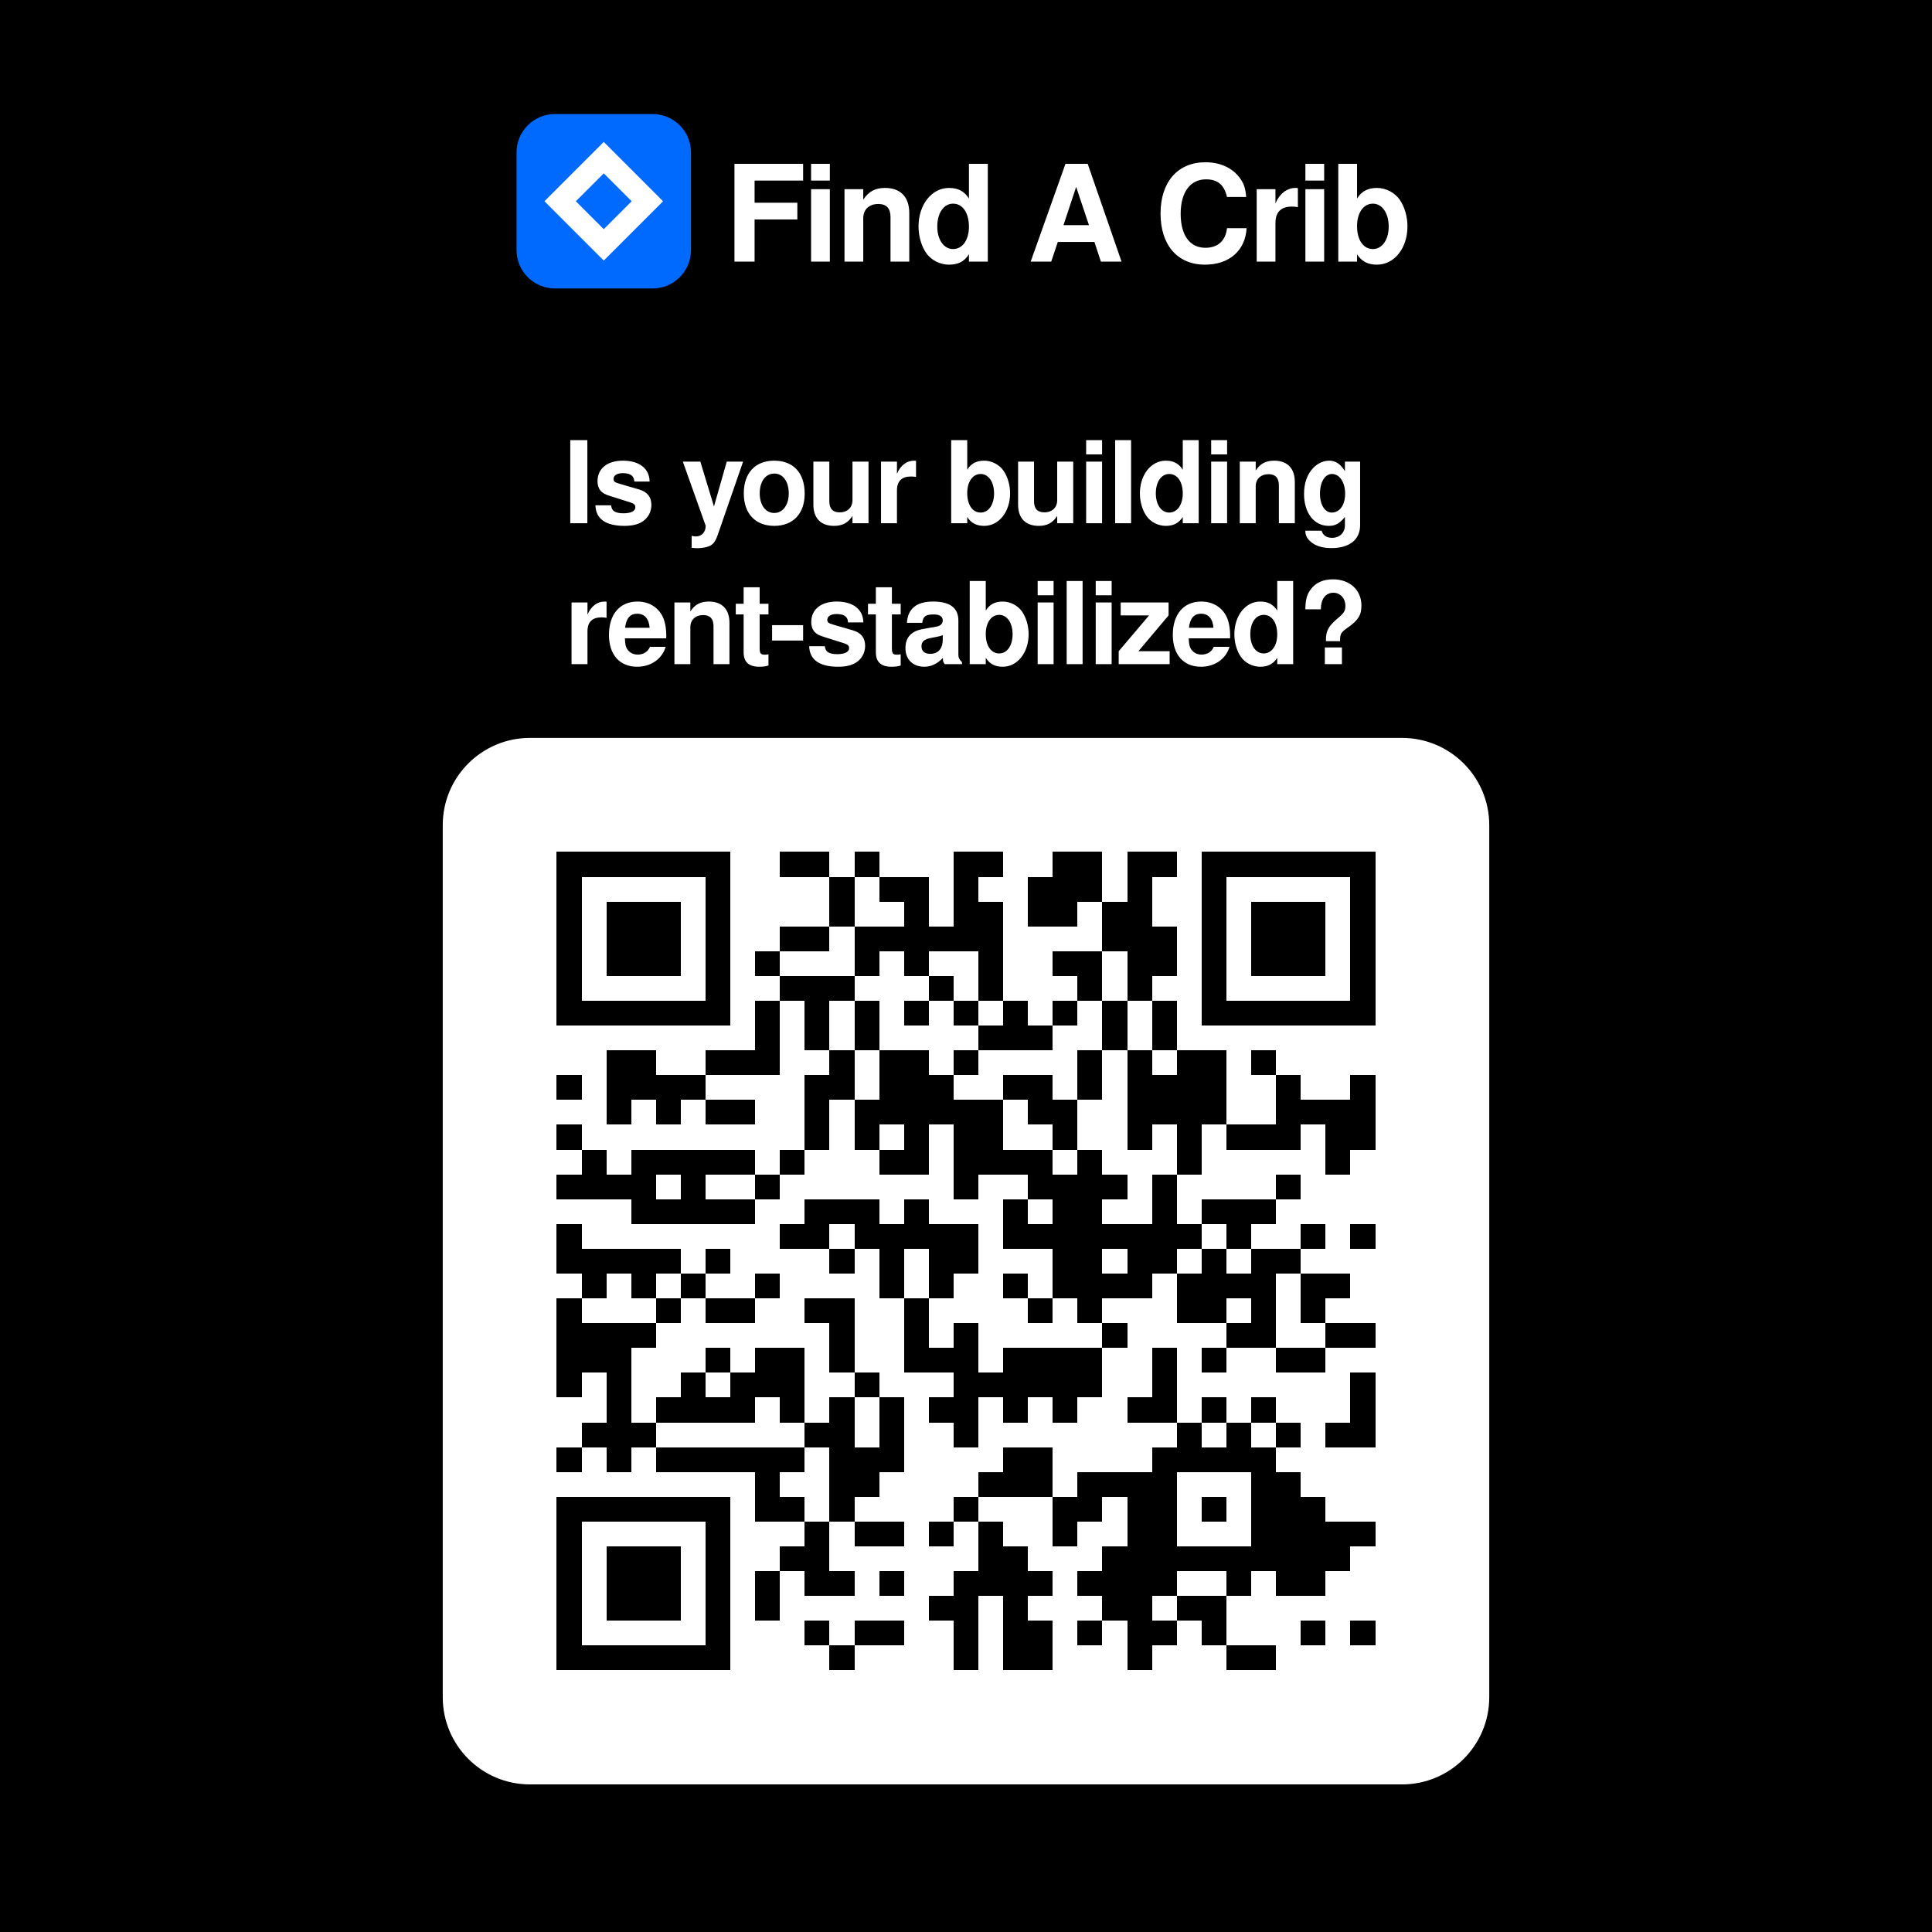
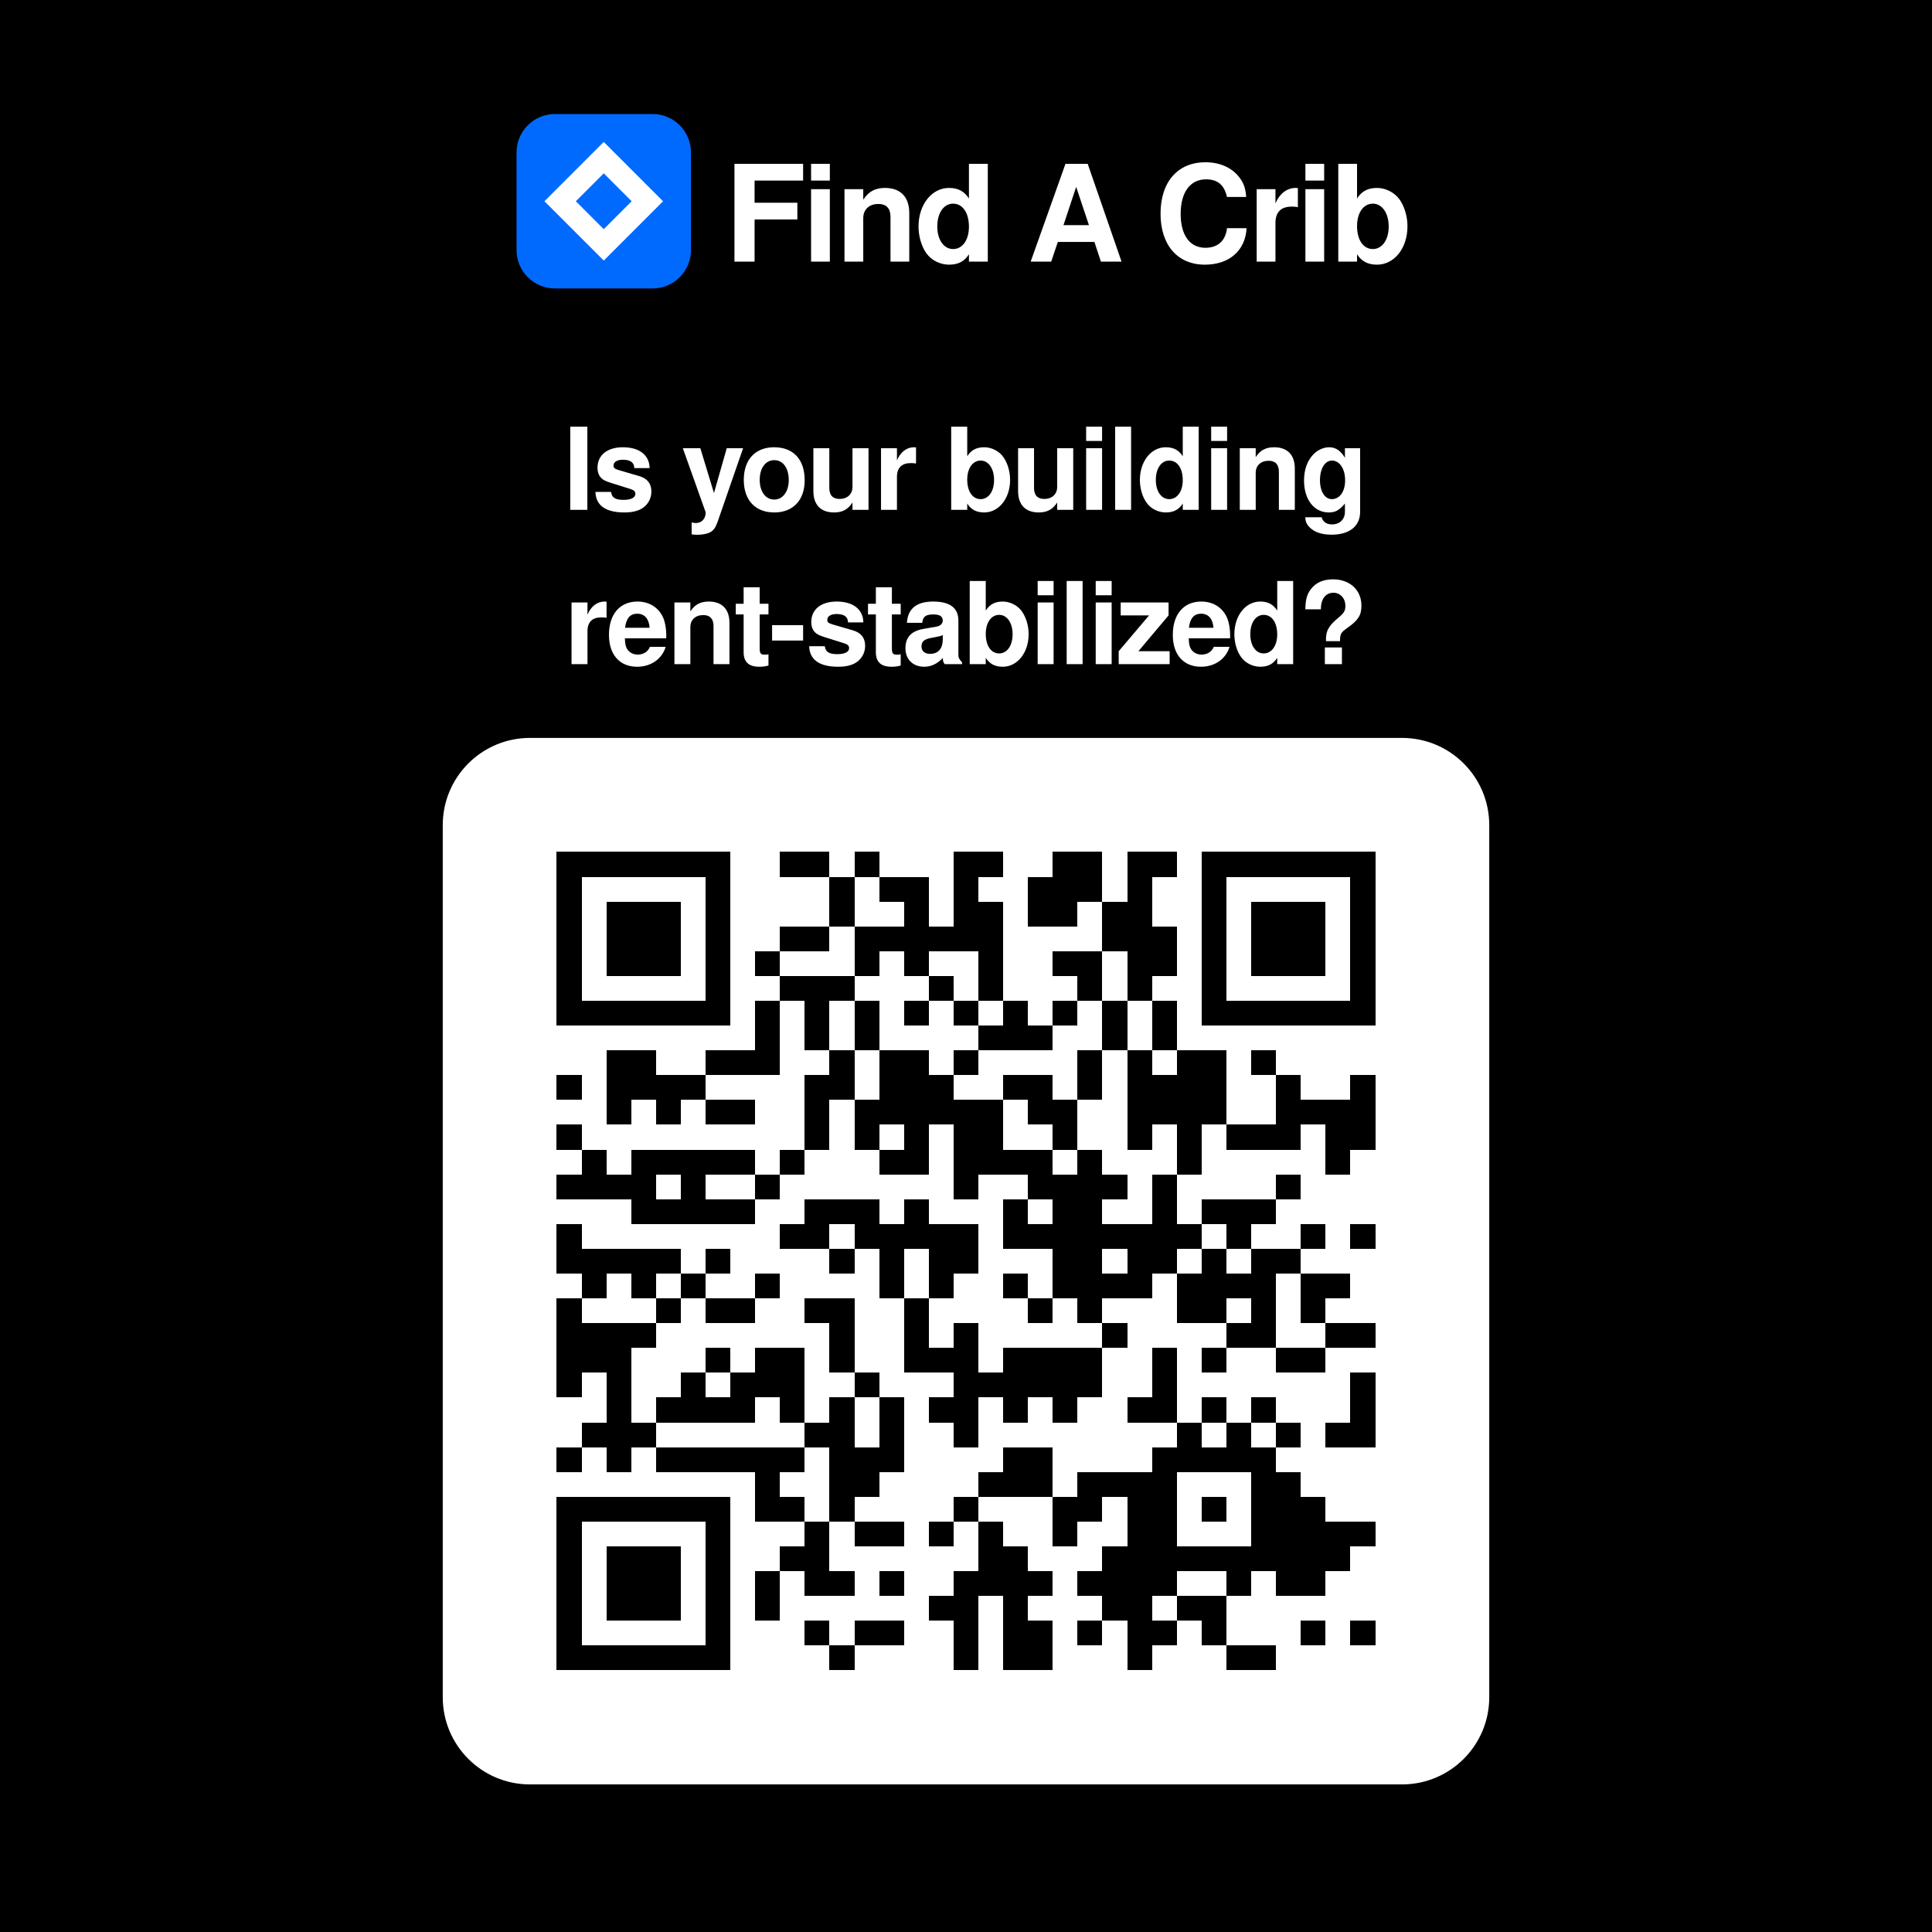
<svg xmlns="http://www.w3.org/2000/svg" width="4in" height="4in" viewBox="0 0 288.00 288.00">
  <rect x="0.00" y="0.00" width="288.00" height="288.00" rx="0.00" fill="#000000" />
  <rect x="77.00" y="17.00" width="26.00" height="26.00" rx="5.72" fill="#006AFF" />
  <path d="M90.00,21.16 L98.84,30.00 L90.00,38.84 L81.16,30.00 Z" fill="#FFFFFF" />
  <path d="M90.00,25.84 L94.16,30.00 L90.00,34.16 L85.84,30.00 Z" fill="#006AFF" />
  <text x="108.00" y="39.00" font-family="Helvetica Neue, Helvetica, Arial, sans-serif" font-size="20.00" font-weight="700" fill="#FFFFFF" text-anchor="start" letter-spacing="-0.50">Find A Crib</text>
-   <text x="144.00" y="78.00" font-family="Helvetica Neue, Helvetica, Arial, sans-serif" font-size="17.00" font-weight="700" fill="#FFFFFF" text-anchor="middle" letter-spacing="-0.40">Is your building</text>
+   <text x="144.00" y="76.00" font-family="Helvetica Neue, Helvetica, Arial, sans-serif" font-size="17.00" font-weight="700" fill="#FFFFFF" text-anchor="middle" letter-spacing="-0.40">Is your building</text>
  <text x="144.00" y="99.00" font-family="Helvetica Neue, Helvetica, Arial, sans-serif" font-size="17.00" font-weight="700" fill="#FFFFFF" text-anchor="middle" letter-spacing="-0.40">rent-stabilized?</text>
  <rect x="66.00" y="110.00" width="156.00" height="156.00" rx="13.00" fill="#FFFFFF" />
  <path d="M83.000,127.000h3.697v3.697h-3.697zM86.697,127.000h3.697v3.697h-3.697zM90.394,127.000h3.697v3.697h-3.697zM94.091,127.000h3.697v3.697h-3.697zM97.788,127.000h3.697v3.697h-3.697zM101.485,127.000h3.697v3.697h-3.697zM105.182,127.000h3.697v3.697h-3.697zM116.273,127.000h3.697v3.697h-3.697zM119.970,127.000h3.697v3.697h-3.697zM127.364,127.000h3.697v3.697h-3.697zM142.152,127.000h3.697v3.697h-3.697zM145.848,127.000h3.697v3.697h-3.697zM156.939,127.000h3.697v3.697h-3.697zM160.636,127.000h3.697v3.697h-3.697zM168.030,127.000h3.697v3.697h-3.697zM171.727,127.000h3.697v3.697h-3.697zM179.121,127.000h3.697v3.697h-3.697zM182.818,127.000h3.697v3.697h-3.697zM186.515,127.000h3.697v3.697h-3.697zM190.212,127.000h3.697v3.697h-3.697zM193.909,127.000h3.697v3.697h-3.697zM197.606,127.000h3.697v3.697h-3.697zM201.303,127.000h3.697v3.697h-3.697zM83.000,130.697h3.697v3.697h-3.697zM105.182,130.697h3.697v3.697h-3.697zM123.667,130.697h3.697v3.697h-3.697zM131.061,130.697h3.697v3.697h-3.697zM134.758,130.697h3.697v3.697h-3.697zM142.152,130.697h3.697v3.697h-3.697zM153.242,130.697h3.697v3.697h-3.697zM156.939,130.697h3.697v3.697h-3.697zM160.636,130.697h3.697v3.697h-3.697zM168.030,130.697h3.697v3.697h-3.697zM179.121,130.697h3.697v3.697h-3.697zM201.303,130.697h3.697v3.697h-3.697zM83.000,134.394h3.697v3.697h-3.697zM90.394,134.394h3.697v3.697h-3.697zM94.091,134.394h3.697v3.697h-3.697zM97.788,134.394h3.697v3.697h-3.697zM105.182,134.394h3.697v3.697h-3.697zM123.667,134.394h3.697v3.697h-3.697zM134.758,134.394h3.697v3.697h-3.697zM142.152,134.394h3.697v3.697h-3.697zM145.848,134.394h3.697v3.697h-3.697zM153.242,134.394h3.697v3.697h-3.697zM156.939,134.394h3.697v3.697h-3.697zM164.333,134.394h3.697v3.697h-3.697zM168.030,134.394h3.697v3.697h-3.697zM179.121,134.394h3.697v3.697h-3.697zM186.515,134.394h3.697v3.697h-3.697zM190.212,134.394h3.697v3.697h-3.697zM193.909,134.394h3.697v3.697h-3.697zM201.303,134.394h3.697v3.697h-3.697zM83.000,138.091h3.697v3.697h-3.697zM90.394,138.091h3.697v3.697h-3.697zM94.091,138.091h3.697v3.697h-3.697zM97.788,138.091h3.697v3.697h-3.697zM105.182,138.091h3.697v3.697h-3.697zM116.273,138.091h3.697v3.697h-3.697zM119.970,138.091h3.697v3.697h-3.697zM127.364,138.091h3.697v3.697h-3.697zM131.061,138.091h3.697v3.697h-3.697zM134.758,138.091h3.697v3.697h-3.697zM138.455,138.091h3.697v3.697h-3.697zM142.152,138.091h3.697v3.697h-3.697zM145.848,138.091h3.697v3.697h-3.697zM164.333,138.091h3.697v3.697h-3.697zM168.030,138.091h3.697v3.697h-3.697zM171.727,138.091h3.697v3.697h-3.697zM179.121,138.091h3.697v3.697h-3.697zM186.515,138.091h3.697v3.697h-3.697zM190.212,138.091h3.697v3.697h-3.697zM193.909,138.091h3.697v3.697h-3.697zM201.303,138.091h3.697v3.697h-3.697zM83.000,141.788h3.697v3.697h-3.697zM90.394,141.788h3.697v3.697h-3.697zM94.091,141.788h3.697v3.697h-3.697zM97.788,141.788h3.697v3.697h-3.697zM105.182,141.788h3.697v3.697h-3.697zM112.576,141.788h3.697v3.697h-3.697zM127.364,141.788h3.697v3.697h-3.697zM134.758,141.788h3.697v3.697h-3.697zM145.848,141.788h3.697v3.697h-3.697zM156.939,141.788h3.697v3.697h-3.697zM160.636,141.788h3.697v3.697h-3.697zM168.030,141.788h3.697v3.697h-3.697zM171.727,141.788h3.697v3.697h-3.697zM179.121,141.788h3.697v3.697h-3.697zM186.515,141.788h3.697v3.697h-3.697zM190.212,141.788h3.697v3.697h-3.697zM193.909,141.788h3.697v3.697h-3.697zM201.303,141.788h3.697v3.697h-3.697zM83.000,145.485h3.697v3.697h-3.697zM105.182,145.485h3.697v3.697h-3.697zM116.273,145.485h3.697v3.697h-3.697zM119.970,145.485h3.697v3.697h-3.697zM123.667,145.485h3.697v3.697h-3.697zM138.455,145.485h3.697v3.697h-3.697zM145.848,145.485h3.697v3.697h-3.697zM160.636,145.485h3.697v3.697h-3.697zM168.030,145.485h3.697v3.697h-3.697zM179.121,145.485h3.697v3.697h-3.697zM201.303,145.485h3.697v3.697h-3.697zM83.000,149.182h3.697v3.697h-3.697zM86.697,149.182h3.697v3.697h-3.697zM90.394,149.182h3.697v3.697h-3.697zM94.091,149.182h3.697v3.697h-3.697zM97.788,149.182h3.697v3.697h-3.697zM101.485,149.182h3.697v3.697h-3.697zM105.182,149.182h3.697v3.697h-3.697zM112.576,149.182h3.697v3.697h-3.697zM119.970,149.182h3.697v3.697h-3.697zM127.364,149.182h3.697v3.697h-3.697zM134.758,149.182h3.697v3.697h-3.697zM142.152,149.182h3.697v3.697h-3.697zM149.545,149.182h3.697v3.697h-3.697zM156.939,149.182h3.697v3.697h-3.697zM164.333,149.182h3.697v3.697h-3.697zM171.727,149.182h3.697v3.697h-3.697zM179.121,149.182h3.697v3.697h-3.697zM182.818,149.182h3.697v3.697h-3.697zM186.515,149.182h3.697v3.697h-3.697zM190.212,149.182h3.697v3.697h-3.697zM193.909,149.182h3.697v3.697h-3.697zM197.606,149.182h3.697v3.697h-3.697zM201.303,149.182h3.697v3.697h-3.697zM112.576,152.879h3.697v3.697h-3.697zM119.970,152.879h3.697v3.697h-3.697zM127.364,152.879h3.697v3.697h-3.697zM145.848,152.879h3.697v3.697h-3.697zM149.545,152.879h3.697v3.697h-3.697zM153.242,152.879h3.697v3.697h-3.697zM164.333,152.879h3.697v3.697h-3.697zM171.727,152.879h3.697v3.697h-3.697zM90.394,156.576h3.697v3.697h-3.697zM94.091,156.576h3.697v3.697h-3.697zM105.182,156.576h3.697v3.697h-3.697zM108.879,156.576h3.697v3.697h-3.697zM112.576,156.576h3.697v3.697h-3.697zM123.667,156.576h3.697v3.697h-3.697zM131.061,156.576h3.697v3.697h-3.697zM134.758,156.576h3.697v3.697h-3.697zM142.152,156.576h3.697v3.697h-3.697zM160.636,156.576h3.697v3.697h-3.697zM168.030,156.576h3.697v3.697h-3.697zM175.424,156.576h3.697v3.697h-3.697zM179.121,156.576h3.697v3.697h-3.697zM186.515,156.576h3.697v3.697h-3.697zM83.000,160.273h3.697v3.697h-3.697zM90.394,160.273h3.697v3.697h-3.697zM94.091,160.273h3.697v3.697h-3.697zM97.788,160.273h3.697v3.697h-3.697zM101.485,160.273h3.697v3.697h-3.697zM119.970,160.273h3.697v3.697h-3.697zM123.667,160.273h3.697v3.697h-3.697zM131.061,160.273h3.697v3.697h-3.697zM134.758,160.273h3.697v3.697h-3.697zM138.455,160.273h3.697v3.697h-3.697zM149.545,160.273h3.697v3.697h-3.697zM153.242,160.273h3.697v3.697h-3.697zM160.636,160.273h3.697v3.697h-3.697zM168.030,160.273h3.697v3.697h-3.697zM171.727,160.273h3.697v3.697h-3.697zM175.424,160.273h3.697v3.697h-3.697zM179.121,160.273h3.697v3.697h-3.697zM190.212,160.273h3.697v3.697h-3.697zM201.303,160.273h3.697v3.697h-3.697zM90.394,163.970h3.697v3.697h-3.697zM97.788,163.970h3.697v3.697h-3.697zM105.182,163.970h3.697v3.697h-3.697zM108.879,163.970h3.697v3.697h-3.697zM119.970,163.970h3.697v3.697h-3.697zM127.364,163.970h3.697v3.697h-3.697zM131.061,163.970h3.697v3.697h-3.697zM134.758,163.970h3.697v3.697h-3.697zM138.455,163.970h3.697v3.697h-3.697zM142.152,163.970h3.697v3.697h-3.697zM145.848,163.970h3.697v3.697h-3.697zM153.242,163.970h3.697v3.697h-3.697zM156.939,163.970h3.697v3.697h-3.697zM168.030,163.970h3.697v3.697h-3.697zM171.727,163.970h3.697v3.697h-3.697zM175.424,163.970h3.697v3.697h-3.697zM179.121,163.970h3.697v3.697h-3.697zM190.212,163.970h3.697v3.697h-3.697zM193.909,163.970h3.697v3.697h-3.697zM197.606,163.970h3.697v3.697h-3.697zM201.303,163.970h3.697v3.697h-3.697zM83.000,167.667h3.697v3.697h-3.697zM119.970,167.667h3.697v3.697h-3.697zM127.364,167.667h3.697v3.697h-3.697zM134.758,167.667h3.697v3.697h-3.697zM142.152,167.667h3.697v3.697h-3.697zM145.848,167.667h3.697v3.697h-3.697zM156.939,167.667h3.697v3.697h-3.697zM168.030,167.667h3.697v3.697h-3.697zM175.424,167.667h3.697v3.697h-3.697zM182.818,167.667h3.697v3.697h-3.697zM186.515,167.667h3.697v3.697h-3.697zM190.212,167.667h3.697v3.697h-3.697zM197.606,167.667h3.697v3.697h-3.697zM201.303,167.667h3.697v3.697h-3.697zM86.697,171.364h3.697v3.697h-3.697zM94.091,171.364h3.697v3.697h-3.697zM97.788,171.364h3.697v3.697h-3.697zM101.485,171.364h3.697v3.697h-3.697zM105.182,171.364h3.697v3.697h-3.697zM108.879,171.364h3.697v3.697h-3.697zM116.273,171.364h3.697v3.697h-3.697zM131.061,171.364h3.697v3.697h-3.697zM134.758,171.364h3.697v3.697h-3.697zM142.152,171.364h3.697v3.697h-3.697zM145.848,171.364h3.697v3.697h-3.697zM149.545,171.364h3.697v3.697h-3.697zM153.242,171.364h3.697v3.697h-3.697zM160.636,171.364h3.697v3.697h-3.697zM175.424,171.364h3.697v3.697h-3.697zM197.606,171.364h3.697v3.697h-3.697zM83.000,175.061h3.697v3.697h-3.697zM86.697,175.061h3.697v3.697h-3.697zM90.394,175.061h3.697v3.697h-3.697zM94.091,175.061h3.697v3.697h-3.697zM101.485,175.061h3.697v3.697h-3.697zM112.576,175.061h3.697v3.697h-3.697zM142.152,175.061h3.697v3.697h-3.697zM153.242,175.061h3.697v3.697h-3.697zM156.939,175.061h3.697v3.697h-3.697zM160.636,175.061h3.697v3.697h-3.697zM164.333,175.061h3.697v3.697h-3.697zM171.727,175.061h3.697v3.697h-3.697zM190.212,175.061h3.697v3.697h-3.697zM94.091,178.758h3.697v3.697h-3.697zM97.788,178.758h3.697v3.697h-3.697zM101.485,178.758h3.697v3.697h-3.697zM105.182,178.758h3.697v3.697h-3.697zM108.879,178.758h3.697v3.697h-3.697zM119.970,178.758h3.697v3.697h-3.697zM123.667,178.758h3.697v3.697h-3.697zM127.364,178.758h3.697v3.697h-3.697zM134.758,178.758h3.697v3.697h-3.697zM149.545,178.758h3.697v3.697h-3.697zM156.939,178.758h3.697v3.697h-3.697zM160.636,178.758h3.697v3.697h-3.697zM171.727,178.758h3.697v3.697h-3.697zM179.121,178.758h3.697v3.697h-3.697zM182.818,178.758h3.697v3.697h-3.697zM186.515,178.758h3.697v3.697h-3.697zM83.000,182.455h3.697v3.697h-3.697zM116.273,182.455h3.697v3.697h-3.697zM119.970,182.455h3.697v3.697h-3.697zM127.364,182.455h3.697v3.697h-3.697zM131.061,182.455h3.697v3.697h-3.697zM134.758,182.455h3.697v3.697h-3.697zM138.455,182.455h3.697v3.697h-3.697zM142.152,182.455h3.697v3.697h-3.697zM149.545,182.455h3.697v3.697h-3.697zM153.242,182.455h3.697v3.697h-3.697zM156.939,182.455h3.697v3.697h-3.697zM160.636,182.455h3.697v3.697h-3.697zM164.333,182.455h3.697v3.697h-3.697zM168.030,182.455h3.697v3.697h-3.697zM171.727,182.455h3.697v3.697h-3.697zM175.424,182.455h3.697v3.697h-3.697zM182.818,182.455h3.697v3.697h-3.697zM193.909,182.455h3.697v3.697h-3.697zM201.303,182.455h3.697v3.697h-3.697zM83.000,186.152h3.697v3.697h-3.697zM86.697,186.152h3.697v3.697h-3.697zM90.394,186.152h3.697v3.697h-3.697zM94.091,186.152h3.697v3.697h-3.697zM97.788,186.152h3.697v3.697h-3.697zM105.182,186.152h3.697v3.697h-3.697zM123.667,186.152h3.697v3.697h-3.697zM131.061,186.152h3.697v3.697h-3.697zM138.455,186.152h3.697v3.697h-3.697zM142.152,186.152h3.697v3.697h-3.697zM156.939,186.152h3.697v3.697h-3.697zM160.636,186.152h3.697v3.697h-3.697zM168.030,186.152h3.697v3.697h-3.697zM171.727,186.152h3.697v3.697h-3.697zM179.121,186.152h3.697v3.697h-3.697zM186.515,186.152h3.697v3.697h-3.697zM190.212,186.152h3.697v3.697h-3.697zM86.697,189.848h3.697v3.697h-3.697zM94.091,189.848h3.697v3.697h-3.697zM101.485,189.848h3.697v3.697h-3.697zM112.576,189.848h3.697v3.697h-3.697zM131.061,189.848h3.697v3.697h-3.697zM138.455,189.848h3.697v3.697h-3.697zM149.545,189.848h3.697v3.697h-3.697zM156.939,189.848h3.697v3.697h-3.697zM160.636,189.848h3.697v3.697h-3.697zM164.333,189.848h3.697v3.697h-3.697zM168.030,189.848h3.697v3.697h-3.697zM175.424,189.848h3.697v3.697h-3.697zM179.121,189.848h3.697v3.697h-3.697zM182.818,189.848h3.697v3.697h-3.697zM186.515,189.848h3.697v3.697h-3.697zM193.909,189.848h3.697v3.697h-3.697zM197.606,189.848h3.697v3.697h-3.697zM83.000,193.545h3.697v3.697h-3.697zM97.788,193.545h3.697v3.697h-3.697zM105.182,193.545h3.697v3.697h-3.697zM108.879,193.545h3.697v3.697h-3.697zM119.970,193.545h3.697v3.697h-3.697zM123.667,193.545h3.697v3.697h-3.697zM134.758,193.545h3.697v3.697h-3.697zM153.242,193.545h3.697v3.697h-3.697zM160.636,193.545h3.697v3.697h-3.697zM175.424,193.545h3.697v3.697h-3.697zM179.121,193.545h3.697v3.697h-3.697zM186.515,193.545h3.697v3.697h-3.697zM193.909,193.545h3.697v3.697h-3.697zM83.000,197.242h3.697v3.697h-3.697zM86.697,197.242h3.697v3.697h-3.697zM90.394,197.242h3.697v3.697h-3.697zM94.091,197.242h3.697v3.697h-3.697zM123.667,197.242h3.697v3.697h-3.697zM134.758,197.242h3.697v3.697h-3.697zM142.152,197.242h3.697v3.697h-3.697zM164.333,197.242h3.697v3.697h-3.697zM182.818,197.242h3.697v3.697h-3.697zM186.515,197.242h3.697v3.697h-3.697zM197.606,197.242h3.697v3.697h-3.697zM201.303,197.242h3.697v3.697h-3.697zM83.000,200.939h3.697v3.697h-3.697zM86.697,200.939h3.697v3.697h-3.697zM90.394,200.939h3.697v3.697h-3.697zM105.182,200.939h3.697v3.697h-3.697zM112.576,200.939h3.697v3.697h-3.697zM116.273,200.939h3.697v3.697h-3.697zM123.667,200.939h3.697v3.697h-3.697zM134.758,200.939h3.697v3.697h-3.697zM138.455,200.939h3.697v3.697h-3.697zM142.152,200.939h3.697v3.697h-3.697zM149.545,200.939h3.697v3.697h-3.697zM153.242,200.939h3.697v3.697h-3.697zM156.939,200.939h3.697v3.697h-3.697zM160.636,200.939h3.697v3.697h-3.697zM171.727,200.939h3.697v3.697h-3.697zM179.121,200.939h3.697v3.697h-3.697zM190.212,200.939h3.697v3.697h-3.697zM193.909,200.939h3.697v3.697h-3.697zM83.000,204.636h3.697v3.697h-3.697zM90.394,204.636h3.697v3.697h-3.697zM101.485,204.636h3.697v3.697h-3.697zM108.879,204.636h3.697v3.697h-3.697zM112.576,204.636h3.697v3.697h-3.697zM116.273,204.636h3.697v3.697h-3.697zM127.364,204.636h3.697v3.697h-3.697zM142.152,204.636h3.697v3.697h-3.697zM145.848,204.636h3.697v3.697h-3.697zM149.545,204.636h3.697v3.697h-3.697zM153.242,204.636h3.697v3.697h-3.697zM156.939,204.636h3.697v3.697h-3.697zM160.636,204.636h3.697v3.697h-3.697zM171.727,204.636h3.697v3.697h-3.697zM201.303,204.636h3.697v3.697h-3.697zM90.394,208.333h3.697v3.697h-3.697zM97.788,208.333h3.697v3.697h-3.697zM101.485,208.333h3.697v3.697h-3.697zM105.182,208.333h3.697v3.697h-3.697zM108.879,208.333h3.697v3.697h-3.697zM116.273,208.333h3.697v3.697h-3.697zM123.667,208.333h3.697v3.697h-3.697zM131.061,208.333h3.697v3.697h-3.697zM138.455,208.333h3.697v3.697h-3.697zM142.152,208.333h3.697v3.697h-3.697zM149.545,208.333h3.697v3.697h-3.697zM156.939,208.333h3.697v3.697h-3.697zM168.030,208.333h3.697v3.697h-3.697zM171.727,208.333h3.697v3.697h-3.697zM179.121,208.333h3.697v3.697h-3.697zM186.515,208.333h3.697v3.697h-3.697zM201.303,208.333h3.697v3.697h-3.697zM86.697,212.030h3.697v3.697h-3.697zM90.394,212.030h3.697v3.697h-3.697zM94.091,212.030h3.697v3.697h-3.697zM119.970,212.030h3.697v3.697h-3.697zM123.667,212.030h3.697v3.697h-3.697zM131.061,212.030h3.697v3.697h-3.697zM142.152,212.030h3.697v3.697h-3.697zM175.424,212.030h3.697v3.697h-3.697zM182.818,212.030h3.697v3.697h-3.697zM190.212,212.030h3.697v3.697h-3.697zM197.606,212.030h3.697v3.697h-3.697zM201.303,212.030h3.697v3.697h-3.697zM83.000,215.727h3.697v3.697h-3.697zM90.394,215.727h3.697v3.697h-3.697zM97.788,215.727h3.697v3.697h-3.697zM101.485,215.727h3.697v3.697h-3.697zM105.182,215.727h3.697v3.697h-3.697zM108.879,215.727h3.697v3.697h-3.697zM112.576,215.727h3.697v3.697h-3.697zM116.273,215.727h3.697v3.697h-3.697zM123.667,215.727h3.697v3.697h-3.697zM127.364,215.727h3.697v3.697h-3.697zM131.061,215.727h3.697v3.697h-3.697zM149.545,215.727h3.697v3.697h-3.697zM153.242,215.727h3.697v3.697h-3.697zM171.727,215.727h3.697v3.697h-3.697zM175.424,215.727h3.697v3.697h-3.697zM179.121,215.727h3.697v3.697h-3.697zM182.818,215.727h3.697v3.697h-3.697zM186.515,215.727h3.697v3.697h-3.697zM112.576,219.424h3.697v3.697h-3.697zM123.667,219.424h3.697v3.697h-3.697zM127.364,219.424h3.697v3.697h-3.697zM145.848,219.424h3.697v3.697h-3.697zM149.545,219.424h3.697v3.697h-3.697zM153.242,219.424h3.697v3.697h-3.697zM160.636,219.424h3.697v3.697h-3.697zM164.333,219.424h3.697v3.697h-3.697zM168.030,219.424h3.697v3.697h-3.697zM171.727,219.424h3.697v3.697h-3.697zM186.515,219.424h3.697v3.697h-3.697zM190.212,219.424h3.697v3.697h-3.697zM83.000,223.121h3.697v3.697h-3.697zM86.697,223.121h3.697v3.697h-3.697zM90.394,223.121h3.697v3.697h-3.697zM94.091,223.121h3.697v3.697h-3.697zM97.788,223.121h3.697v3.697h-3.697zM101.485,223.121h3.697v3.697h-3.697zM105.182,223.121h3.697v3.697h-3.697zM112.576,223.121h3.697v3.697h-3.697zM116.273,223.121h3.697v3.697h-3.697zM123.667,223.121h3.697v3.697h-3.697zM142.152,223.121h3.697v3.697h-3.697zM156.939,223.121h3.697v3.697h-3.697zM160.636,223.121h3.697v3.697h-3.697zM168.030,223.121h3.697v3.697h-3.697zM171.727,223.121h3.697v3.697h-3.697zM179.121,223.121h3.697v3.697h-3.697zM186.515,223.121h3.697v3.697h-3.697zM190.212,223.121h3.697v3.697h-3.697zM193.909,223.121h3.697v3.697h-3.697zM83.000,226.818h3.697v3.697h-3.697zM105.182,226.818h3.697v3.697h-3.697zM119.970,226.818h3.697v3.697h-3.697zM127.364,226.818h3.697v3.697h-3.697zM131.061,226.818h3.697v3.697h-3.697zM138.455,226.818h3.697v3.697h-3.697zM145.848,226.818h3.697v3.697h-3.697zM156.939,226.818h3.697v3.697h-3.697zM168.030,226.818h3.697v3.697h-3.697zM171.727,226.818h3.697v3.697h-3.697zM186.515,226.818h3.697v3.697h-3.697zM190.212,226.818h3.697v3.697h-3.697zM193.909,226.818h3.697v3.697h-3.697zM197.606,226.818h3.697v3.697h-3.697zM201.303,226.818h3.697v3.697h-3.697zM83.000,230.515h3.697v3.697h-3.697zM90.394,230.515h3.697v3.697h-3.697zM94.091,230.515h3.697v3.697h-3.697zM97.788,230.515h3.697v3.697h-3.697zM105.182,230.515h3.697v3.697h-3.697zM116.273,230.515h3.697v3.697h-3.697zM119.970,230.515h3.697v3.697h-3.697zM145.848,230.515h3.697v3.697h-3.697zM149.545,230.515h3.697v3.697h-3.697zM164.333,230.515h3.697v3.697h-3.697zM168.030,230.515h3.697v3.697h-3.697zM171.727,230.515h3.697v3.697h-3.697zM175.424,230.515h3.697v3.697h-3.697zM179.121,230.515h3.697v3.697h-3.697zM182.818,230.515h3.697v3.697h-3.697zM186.515,230.515h3.697v3.697h-3.697zM190.212,230.515h3.697v3.697h-3.697zM193.909,230.515h3.697v3.697h-3.697zM197.606,230.515h3.697v3.697h-3.697zM83.000,234.212h3.697v3.697h-3.697zM90.394,234.212h3.697v3.697h-3.697zM94.091,234.212h3.697v3.697h-3.697zM97.788,234.212h3.697v3.697h-3.697zM105.182,234.212h3.697v3.697h-3.697zM112.576,234.212h3.697v3.697h-3.697zM119.970,234.212h3.697v3.697h-3.697zM123.667,234.212h3.697v3.697h-3.697zM131.061,234.212h3.697v3.697h-3.697zM142.152,234.212h3.697v3.697h-3.697zM145.848,234.212h3.697v3.697h-3.697zM149.545,234.212h3.697v3.697h-3.697zM153.242,234.212h3.697v3.697h-3.697zM160.636,234.212h3.697v3.697h-3.697zM164.333,234.212h3.697v3.697h-3.697zM168.030,234.212h3.697v3.697h-3.697zM171.727,234.212h3.697v3.697h-3.697zM182.818,234.212h3.697v3.697h-3.697zM190.212,234.212h3.697v3.697h-3.697zM193.909,234.212h3.697v3.697h-3.697zM83.000,237.909h3.697v3.697h-3.697zM90.394,237.909h3.697v3.697h-3.697zM94.091,237.909h3.697v3.697h-3.697zM97.788,237.909h3.697v3.697h-3.697zM105.182,237.909h3.697v3.697h-3.697zM112.576,237.909h3.697v3.697h-3.697zM138.455,237.909h3.697v3.697h-3.697zM142.152,237.909h3.697v3.697h-3.697zM149.545,237.909h3.697v3.697h-3.697zM164.333,237.909h3.697v3.697h-3.697zM168.030,237.909h3.697v3.697h-3.697zM175.424,237.909h3.697v3.697h-3.697zM179.121,237.909h3.697v3.697h-3.697zM83.000,241.606h3.697v3.697h-3.697zM105.182,241.606h3.697v3.697h-3.697zM119.970,241.606h3.697v3.697h-3.697zM127.364,241.606h3.697v3.697h-3.697zM131.061,241.606h3.697v3.697h-3.697zM142.152,241.606h3.697v3.697h-3.697zM149.545,241.606h3.697v3.697h-3.697zM153.242,241.606h3.697v3.697h-3.697zM160.636,241.606h3.697v3.697h-3.697zM168.030,241.606h3.697v3.697h-3.697zM171.727,241.606h3.697v3.697h-3.697zM179.121,241.606h3.697v3.697h-3.697zM193.909,241.606h3.697v3.697h-3.697zM201.303,241.606h3.697v3.697h-3.697zM83.000,245.303h3.697v3.697h-3.697zM86.697,245.303h3.697v3.697h-3.697zM90.394,245.303h3.697v3.697h-3.697zM94.091,245.303h3.697v3.697h-3.697zM97.788,245.303h3.697v3.697h-3.697zM101.485,245.303h3.697v3.697h-3.697zM105.182,245.303h3.697v3.697h-3.697zM123.667,245.303h3.697v3.697h-3.697zM142.152,245.303h3.697v3.697h-3.697zM149.545,245.303h3.697v3.697h-3.697zM153.242,245.303h3.697v3.697h-3.697zM168.030,245.303h3.697v3.697h-3.697zM182.818,245.303h3.697v3.697h-3.697zM186.515,245.303h3.697v3.697h-3.697z" fill="#000000" shape-rendering="crispEdges" />
</svg>
